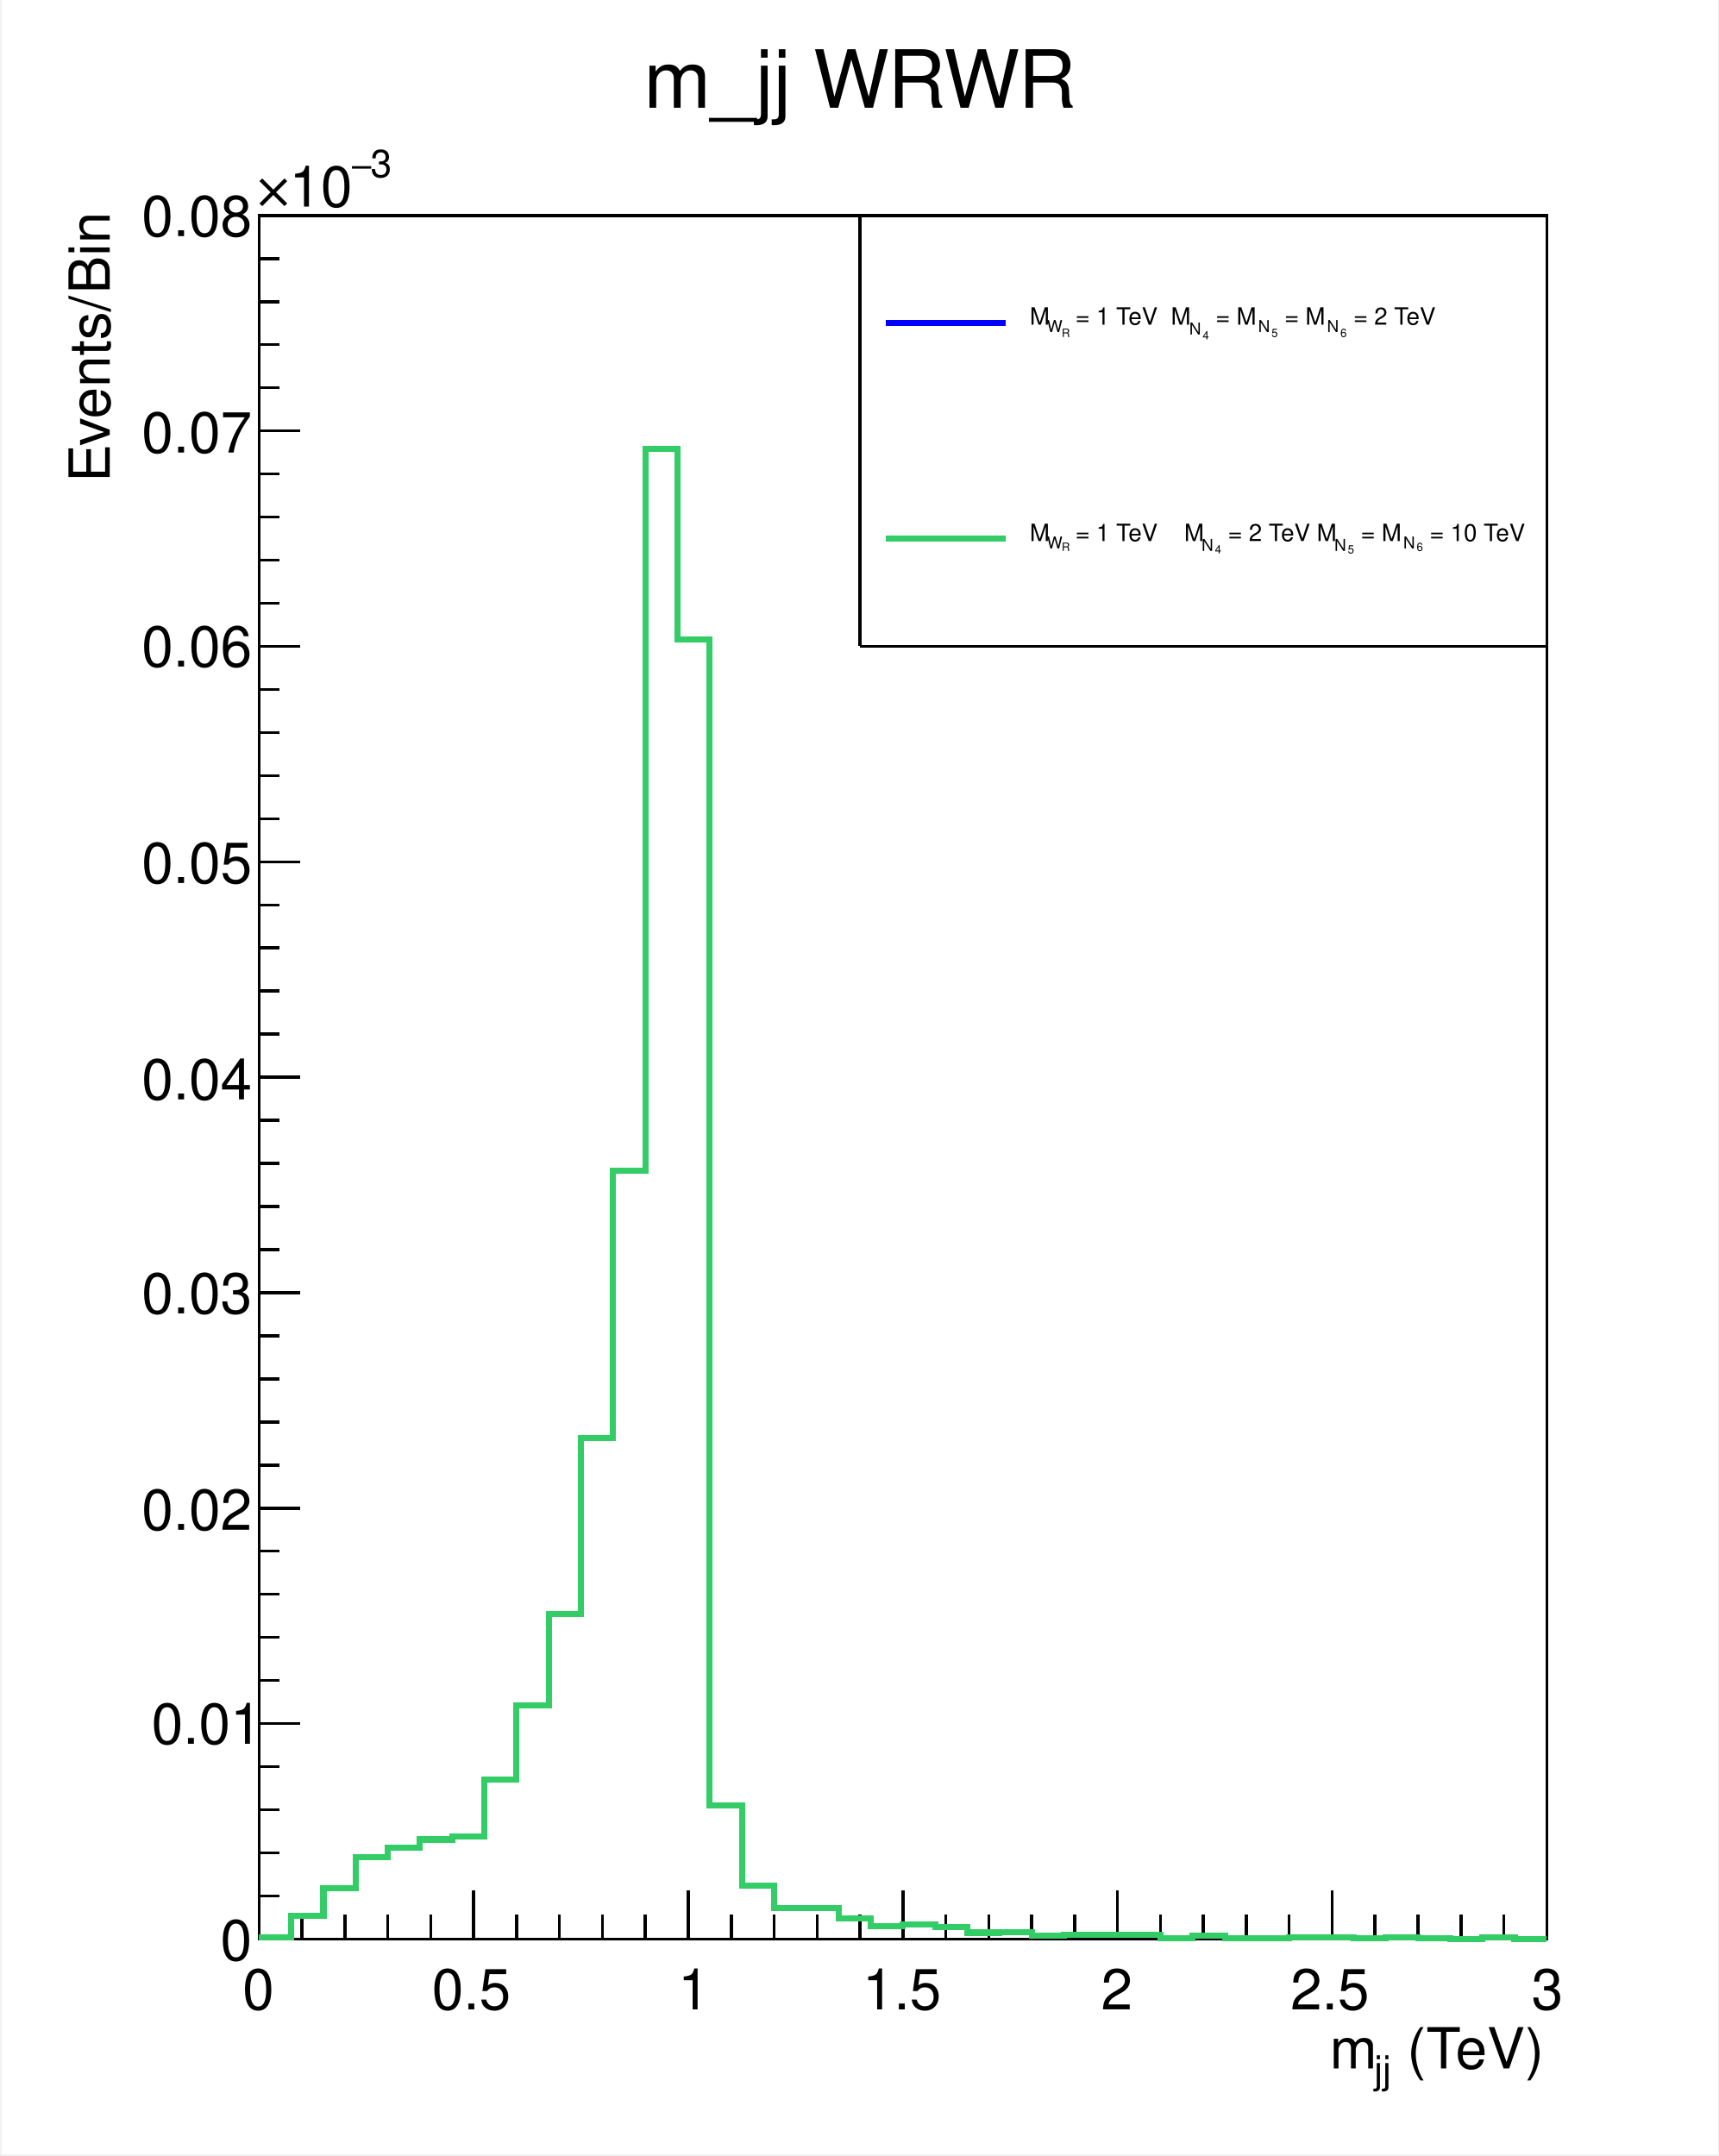
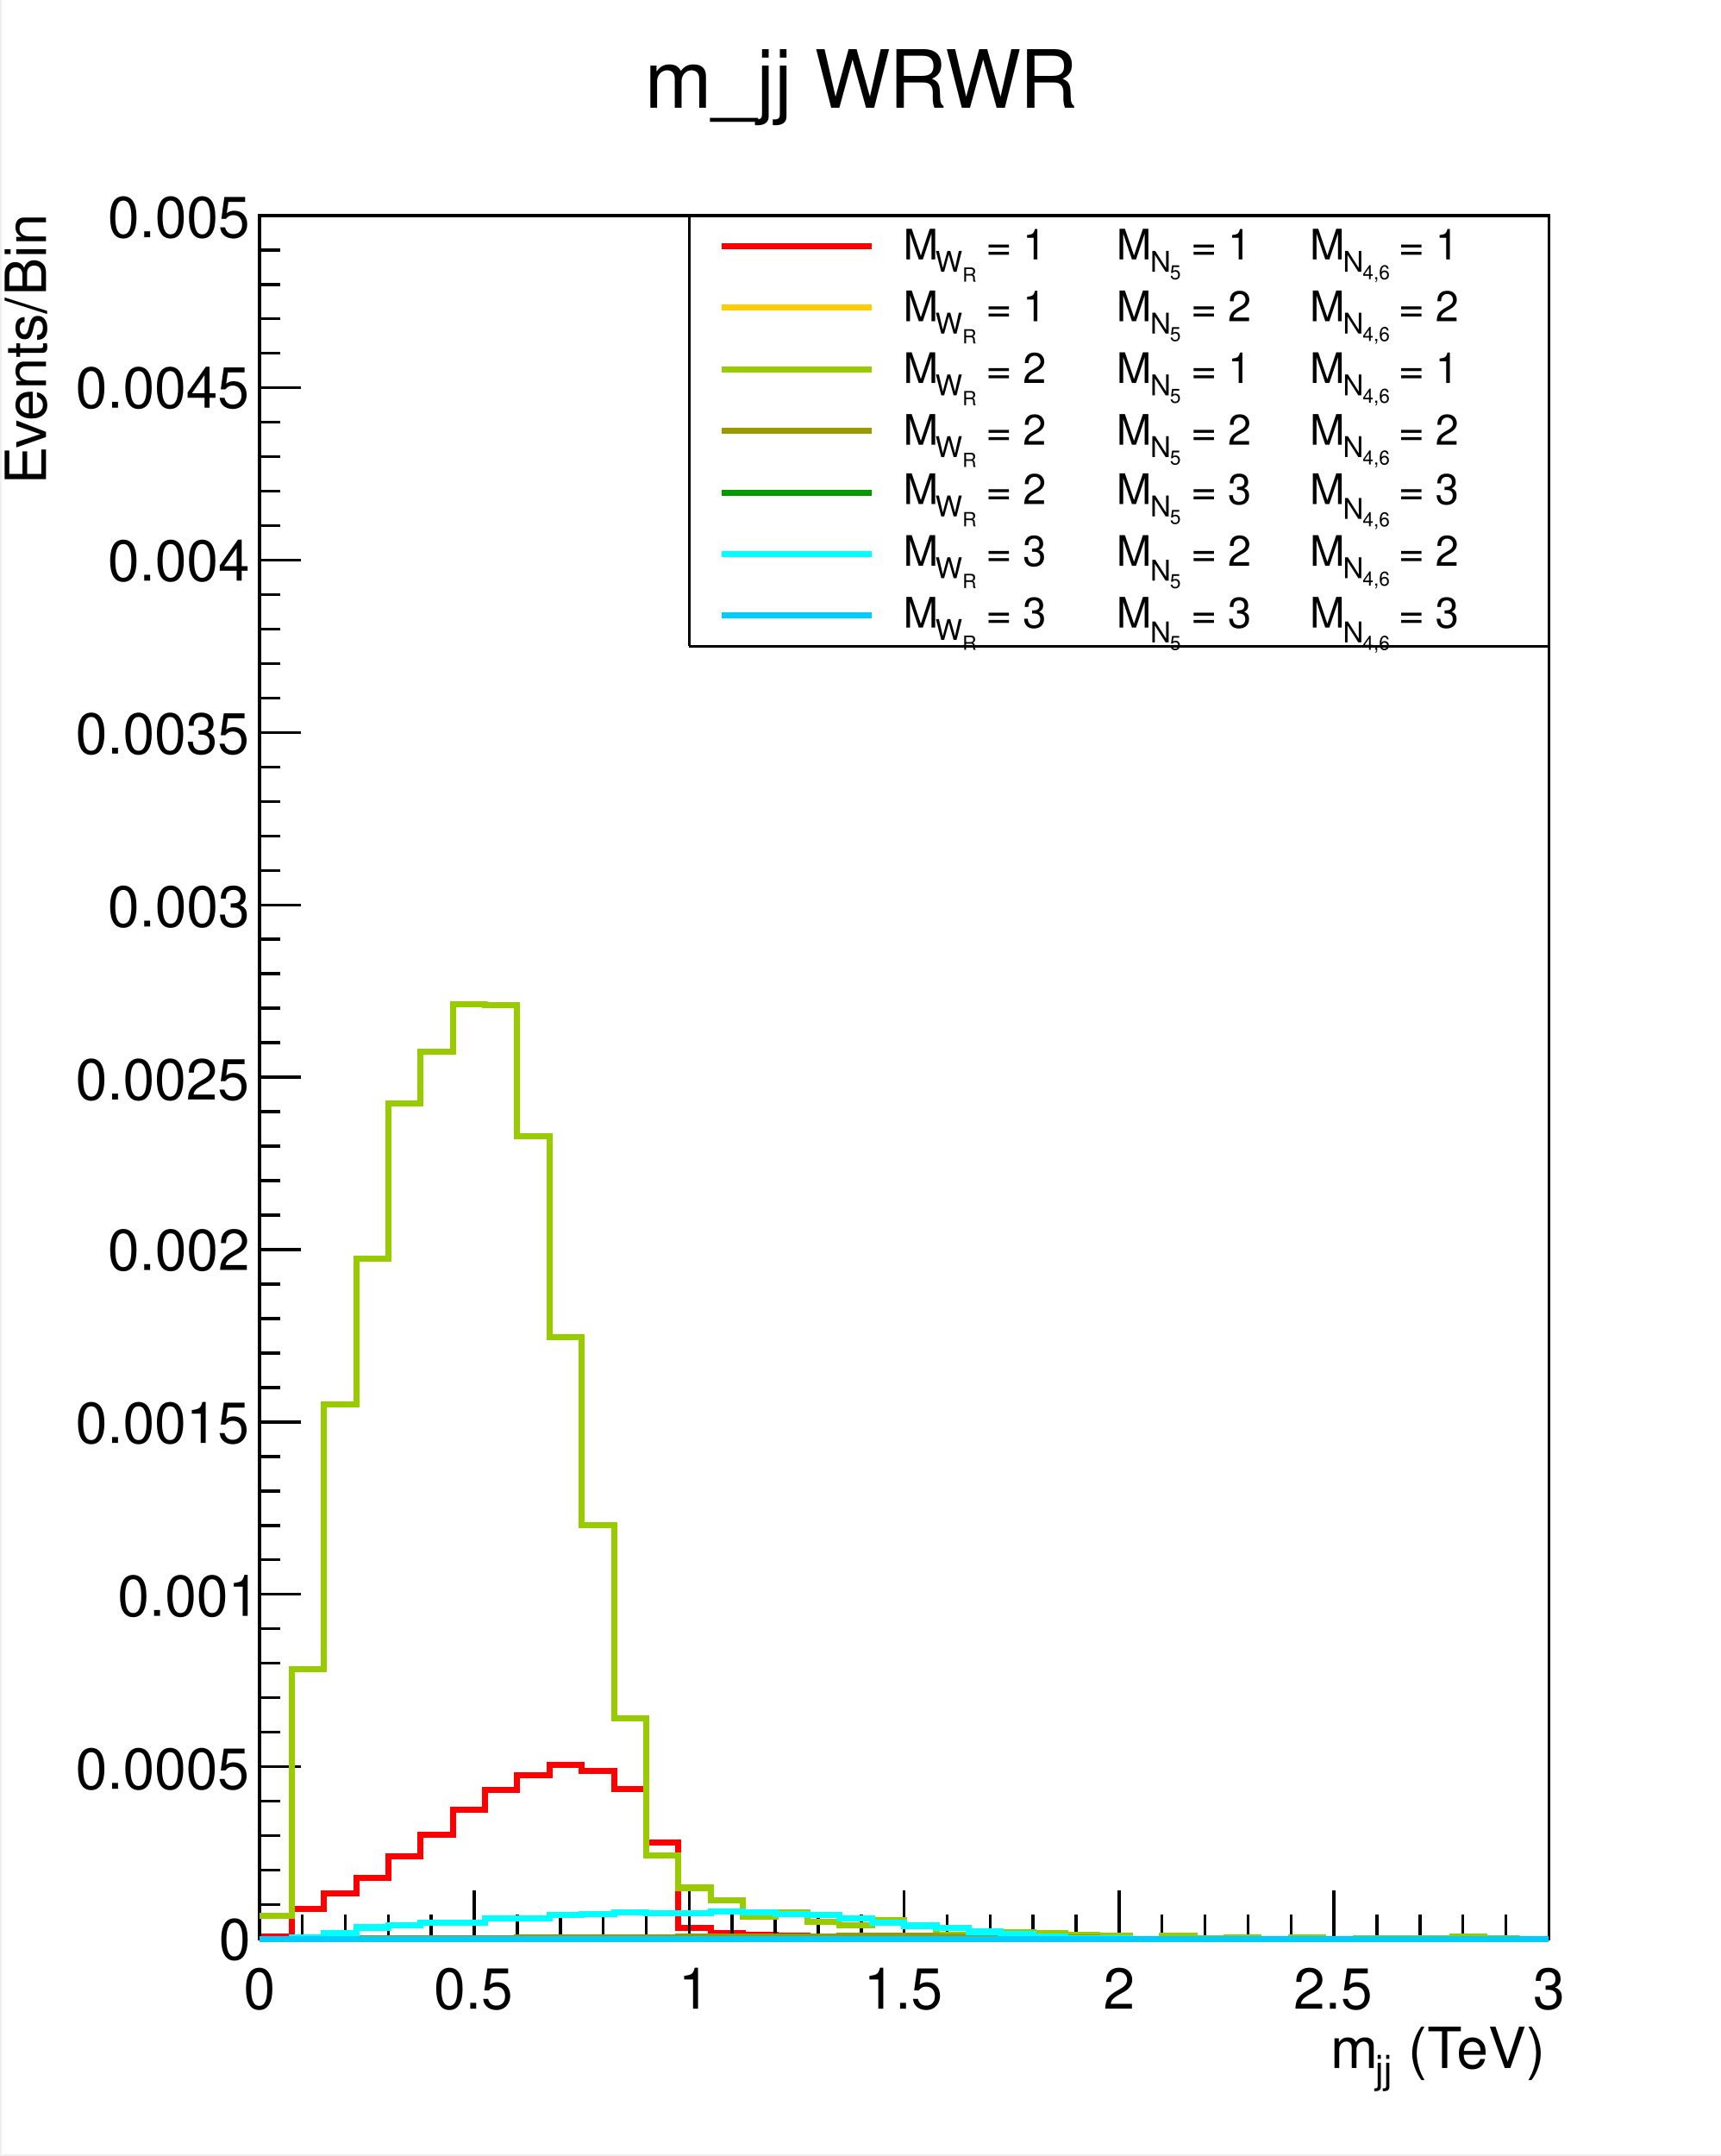
- <svg xmlns="http://www.w3.org/2000/svg" width="567.429" height="712.004" viewBox="0 0 567.429 712.004" shape-rendering="crispEdges">
+ <svg xmlns="http://www.w3.org/2000/svg" width="567.429" height="710.791" viewBox="0 0 567.429 710.791" shape-rendering="crispEdges">
  <defs>
</defs>
-   <rect x="0.5" y="0" width="566.929" height="711.504" fill="white" />
-   <rect x="85.539" y="71.15" width="425.197" height="569.203" fill="white" />
-   <rect x="85.539" y="71.15" width="425.197" height="569.203" fill="none" stroke="black" />
-   <rect x="85.539" y="71.15" width="425.197" height="569.203" fill="white" />
-   <rect x="85.539" y="71.15" width="425.197" height="569.203" fill="none" stroke="black" />
-   <path d="M85.539,639.78h 10.63v -7.058h 10.63v -9.227h 10.63v -10.262h 10.63v -3.001h 10.63v -2.748h 10.63v -0.944h 10.63v -18.84h 10.63v -24.595h 10.63v -30.132h 10.63v -58.147h 10.63v -88.172h 10.63v  -238.44h 10.63v 63.035h 10.63v 384.853h 10.63v 26.585h 10.63v 7.559h 10.63v -0.256h 10.63v 3.437h 10.63v 2.65h 10.63v -0.616h 10.63v 1.013h 10.63v 1.767h 10.63v -0.141h 10.63v 1.002h 10.63v -0.074h  10.63v -0.124h 10.63v 0.159h 10.63v 1.1h 10.63v -1.018h 10.63v 1.027h 10.63v -0.199h 10.63v -0.194h 10.63v 0.018h 10.63v 0.188h 10.63v -0.164h 10.63v 0.158h 10.63v 0.378h 10.63v -0.576h  10.63v 0.576h 10.63" fill="none" stroke="#0000ff" stroke-width="2" />
-   <path d="M85.539,640.354h 425.197" fill="none" stroke="black" />
-   <path d="M85.539,624.345v 16.009" fill="none" stroke="black" />
-   <path d="M99.713,632.349v 8.004" fill="none" stroke="black" />
-   <path d="M113.886,632.349v 8.004" fill="none" stroke="black" />
-   <path d="M128.059,632.349v 8.004" fill="none" stroke="black" />
-   <path d="M142.232,632.349v 8.004" fill="none" stroke="black" />
-   <path d="M156.406,624.345v 16.009" fill="none" stroke="black" />
-   <path d="M170.579,632.349v 8.004" fill="none" stroke="black" />
-   <path d="M184.752,632.349v 8.004" fill="none" stroke="black" />
-   <path d="M198.925,632.349v 8.004" fill="none" stroke="black" />
-   <path d="M213.098,632.349v 8.004" fill="none" stroke="black" />
-   <path d="M227.272,624.345v 16.009" fill="none" stroke="black" />
-   <path d="M241.445,632.349v 8.004" fill="none" stroke="black" />
-   <path d="M255.618,632.349v 8.004" fill="none" stroke="black" />
-   <path d="M269.791,632.349v 8.004" fill="none" stroke="black" />
-   <path d="M283.965,632.349v 8.004" fill="none" stroke="black" />
-   <path d="M298.138,624.345v 16.009" fill="none" stroke="black" />
-   <path d="M312.311,632.349v 8.004" fill="none" stroke="black" />
-   <path d="M326.484,632.349v 8.004" fill="none" stroke="black" />
-   <path d="M340.657,632.349v 8.004" fill="none" stroke="black" />
-   <path d="M354.831,632.349v 8.004" fill="none" stroke="black" />
-   <path d="M369.004,624.345v 16.009" fill="none" stroke="black" />
-   <path d="M383.177,632.349v 8.004" fill="none" stroke="black" />
-   <path d="M397.35,632.349v 8.004" fill="none" stroke="black" />
-   <path d="M411.524,632.349v 8.004" fill="none" stroke="black" />
-   <path d="M425.697,632.349v 8.004" fill="none" stroke="black" />
-   <path d="M439.87,624.345v 16.009" fill="none" stroke="black" />
-   <path d="M454.043,632.349v 8.004" fill="none" stroke="black" />
-   <path d="M468.217,632.349v 8.004" fill="none" stroke="black" />
-   <path d="M482.39,632.349v 8.004" fill="none" stroke="black" />
-   <path d="M496.563,632.349v 8.004" fill="none" stroke="black" />
-   <path d="M510.736,624.345v 16.009" fill="none" stroke="black" />
-   <text xml:space="preserve" x="80.097" y="663.583" fill="black" font-size="18.704" font-family="Helvetica">0</text>
-   <text xml:space="preserve" x="142.638" y="663.583" fill="black" font-size="18.704" font-family="Helvetica">0.5</text>
-   <text xml:space="preserve" x="223.86" y="663.583" fill="black" font-size="18.704" font-family="Helvetica">1</text>
-   <text xml:space="preserve" x="284.777" y="663.583" fill="black" font-size="18.704" font-family="Helvetica">1.5</text>
-   <text xml:space="preserve" x="363.562" y="663.583" fill="black" font-size="18.704" font-family="Helvetica">2</text>
-   <text xml:space="preserve" x="426.103" y="663.583" fill="black" font-size="18.704" font-family="Helvetica">2.5</text>
-   <text xml:space="preserve" x="505.7" y="663.583" fill="black" font-size="18.704" font-family="Helvetica">3</text>
-   <text xml:space="preserve" x="459.404" y="683.076" fill="black" font-size="18.704" font-family="Helvetica"> (TeV)</text>
-   <text xml:space="preserve" x="453.718" y="687.95" fill="black" font-size="12.636" font-family="Helvetica">jj</text>
-   <text xml:space="preserve" x="439.098" y="683.076" fill="black" font-size="18.704" font-family="Helvetica">m</text>
-   <path d="M85.539,640.354v -569.203" fill="none" stroke="black" />
-   <path d="M99.146,640.354h -13.606" fill="none" stroke="black" />
-   <path d="M92.343,626.124h -6.803" fill="none" stroke="black" />
-   <path d="M92.343,611.894h -6.803" fill="none" stroke="black" />
-   <path d="M92.343,597.664h -6.803" fill="none" stroke="black" />
-   <path d="M92.343,583.433h -6.803" fill="none" stroke="black" />
-   <path d="M99.146,569.203h -13.606" fill="none" stroke="black" />
-   <path d="M92.343,554.973h -6.803" fill="none" stroke="black" />
-   <path d="M92.343,540.743h -6.803" fill="none" stroke="black" />
-   <path d="M92.343,526.513h -6.803" fill="none" stroke="black" />
-   <path d="M92.343,512.283h -6.803" fill="none" stroke="black" />
-   <path d="M99.146,498.053h -13.606" fill="none" stroke="black" />
-   <path d="M92.343,483.823h -6.803" fill="none" stroke="black" />
-   <path d="M92.343,469.593h -6.803" fill="none" stroke="black" />
-   <path d="M92.343,455.363h -6.803" fill="none" stroke="black" />
-   <path d="M92.343,441.133h -6.803" fill="none" stroke="black" />
-   <path d="M99.146,426.902h -13.606" fill="none" stroke="black" />
-   <path d="M92.343,412.672h -6.803" fill="none" stroke="black" />
-   <path d="M92.343,398.442h -6.803" fill="none" stroke="black" />
-   <path d="M92.343,384.212h -6.803" fill="none" stroke="black" />
-   <path d="M92.343,369.982h -6.803" fill="none" stroke="black" />
-   <path d="M99.146,355.752h -13.606" fill="none" stroke="black" />
-   <path d="M92.343,341.522h -6.803" fill="none" stroke="black" />
-   <path d="M92.343,327.292h -6.803" fill="none" stroke="black" />
-   <path d="M92.343,313.062h -6.803" fill="none" stroke="black" />
-   <path d="M92.343,298.832h -6.803" fill="none" stroke="black" />
-   <path d="M99.146,284.602h -13.606" fill="none" stroke="black" />
-   <path d="M92.343,270.372h -6.803" fill="none" stroke="black" />
-   <path d="M92.343,256.142h -6.803" fill="none" stroke="black" />
-   <path d="M92.343,241.911h -6.803" fill="none" stroke="black" />
-   <path d="M92.343,227.681h -6.803" fill="none" stroke="black" />
-   <path d="M99.146,213.451h -13.606" fill="none" stroke="black" />
-   <path d="M92.343,199.221h -6.803" fill="none" stroke="black" />
-   <path d="M92.343,184.991h -6.803" fill="none" stroke="black" />
-   <path d="M92.343,170.761h -6.803" fill="none" stroke="black" />
-   <path d="M92.343,156.531h -6.803" fill="none" stroke="black" />
-   <path d="M99.146,142.301h -13.606" fill="none" stroke="black" />
-   <path d="M92.343,128.071h -6.803" fill="none" stroke="black" />
-   <path d="M92.343,113.841h -6.803" fill="none" stroke="black" />
-   <path d="M92.343,99.611h -6.803" fill="none" stroke="black" />
-   <path d="M92.343,85.38h -6.803" fill="none" stroke="black" />
-   <path d="M99.146,71.15h -13.606" fill="none" stroke="black" />
-   <path d="M99.146,71.15h -13.606" fill="none" stroke="black" />
-   <text xml:space="preserve" x="72.787" y="647.339" fill="black" font-size="18.704" font-family="Helvetica">0</text>
-   <text xml:space="preserve" x="50.045" y="575.864" fill="black" font-size="18.704" font-family="Helvetica">0.01</text>
-   <text xml:space="preserve" x="46.797" y="505.2" fill="black" font-size="18.704" font-family="Helvetica">0.02</text>
-   <text xml:space="preserve" x="46.797" y="433.725" fill="black" font-size="18.704" font-family="Helvetica">0.03</text>
-   <text xml:space="preserve" x="46.797" y="363.062" fill="black" font-size="18.704" font-family="Helvetica">0.04</text>
-   <text xml:space="preserve" x="46.797" y="291.587" fill="black" font-size="18.704" font-family="Helvetica">0.05</text>
-   <text xml:space="preserve" x="46.797" y="220.111" fill="black" font-size="18.704" font-family="Helvetica">0.06</text>
-   <text xml:space="preserve" x="46.797" y="149.448" fill="black" font-size="18.704" font-family="Helvetica">0.07</text>
-   <text xml:space="preserve" x="46.797" y="77.973" fill="black" font-size="18.704" font-family="Helvetica">0.08</text>
-   <text xml:space="preserve" x="122.333" y="58.48" fill="black" font-size="12.636" font-family="Helvetica">3</text>
-   <text xml:space="preserve" x="115.835" y="58.48" fill="black" font-size="12.636" font-family="Times">−</text>
-   <text xml:space="preserve" x="95.53" y="68.226" fill="black" font-size="18.704" font-family="Helvetica">10</text>
-   <text xml:space="preserve" x="84.971" y="68.226" fill="black" font-size="18.704" font-family="Times">×</text>
-   <g transform="rotate(-90,36.2377,159.195)">
-     <text xml:space="preserve" x="36.238" y="159.195" fill="black" font-size="18.704" font-family="Helvetica">Events/Bin</text>
+   <rect x="0.5" y="0" width="566.929" height="710.291" fill="white" />
+   <rect x="85.539" y="71.029" width="425.197" height="568.232" fill="white" />
+   <rect x="85.539" y="71.029" width="425.197" height="568.232" fill="none" stroke="black" />
+   <rect x="85.539" y="71.029" width="425.197" height="568.232" fill="white" />
+   <rect x="85.539" y="71.029" width="425.197" height="568.232" fill="none" stroke="black" />
+   <path d="M85.539,638.449h 10.63v -9.172h 10.63v -5.159h 10.63v -5.064h 10.63v -7.166h 10.63v -7.118h 10.63v -8.265h 10.63v -6.449h 10.63v -4.682h 10.63v -3.631h 10.63v 2.15h 10.63v 5.924h 10.63v 17.532h  10.63v 28.281h 10.63v 1.72h 10.63v 0.478h 10.63v 0.239h 10.63v 0.478h 10.63v 0.048h 10.63v 0.287h 21.26v -0.048h 10.63v 0.239h 21.26v 0.048h 10.63v 0.096h 10.63v -0.096h 10.63v  0.096h 21.26v -0.048h 10.63v 0.048h 10.63v 0.048h 10.63v -0.048h 10.63v 0.048h 21.26v -0.048h 10.63v 0.048h 42.52" fill="none" stroke="#ff0000" stroke-width="2" />
+   <path d="M85.539,639.261h 425.197" fill="none" stroke="black" />
+   <path d="M85.539,623.28v 15.982" fill="none" stroke="black" />
+   <path d="M99.713,631.271v 7.991" fill="none" stroke="black" />
+   <path d="M113.886,631.271v 7.991" fill="none" stroke="black" />
+   <path d="M128.059,631.271v 7.991" fill="none" stroke="black" />
+   <path d="M142.232,631.271v 7.991" fill="none" stroke="black" />
+   <path d="M156.406,623.28v 15.982" fill="none" stroke="black" />
+   <path d="M170.579,631.271v 7.991" fill="none" stroke="black" />
+   <path d="M184.752,631.271v 7.991" fill="none" stroke="black" />
+   <path d="M198.925,631.271v 7.991" fill="none" stroke="black" />
+   <path d="M213.098,631.271v 7.991" fill="none" stroke="black" />
+   <path d="M227.272,623.28v 15.982" fill="none" stroke="black" />
+   <path d="M241.445,631.271v 7.991" fill="none" stroke="black" />
+   <path d="M255.618,631.271v 7.991" fill="none" stroke="black" />
+   <path d="M269.791,631.271v 7.991" fill="none" stroke="black" />
+   <path d="M283.965,631.271v 7.991" fill="none" stroke="black" />
+   <path d="M298.138,623.28v 15.982" fill="none" stroke="black" />
+   <path d="M312.311,631.271v 7.991" fill="none" stroke="black" />
+   <path d="M326.484,631.271v 7.991" fill="none" stroke="black" />
+   <path d="M340.657,631.271v 7.991" fill="none" stroke="black" />
+   <path d="M354.831,631.271v 7.991" fill="none" stroke="black" />
+   <path d="M369.004,623.28v 15.982" fill="none" stroke="black" />
+   <path d="M383.177,631.271v 7.991" fill="none" stroke="black" />
+   <path d="M397.35,631.271v 7.991" fill="none" stroke="black" />
+   <path d="M411.524,631.271v 7.991" fill="none" stroke="black" />
+   <path d="M425.697,631.271v 7.991" fill="none" stroke="black" />
+   <path d="M439.87,623.28v 15.982" fill="none" stroke="black" />
+   <path d="M454.043,631.271v 7.991" fill="none" stroke="black" />
+   <path d="M468.217,631.271v 7.991" fill="none" stroke="black" />
+   <path d="M482.39,631.271v 7.991" fill="none" stroke="black" />
+   <path d="M496.563,631.271v 7.991" fill="none" stroke="black" />
+   <path d="M510.736,623.28v 15.982" fill="none" stroke="black" />
+   <text xml:space="preserve" x="80.326" y="662.232" fill="black" font-size="18.704" font-family="Helvetica">0</text>
+   <text xml:space="preserve" x="143.047" y="662.232" fill="black" font-size="18.704" font-family="Helvetica">0.5</text>
+   <text xml:space="preserve" x="223.688" y="662.232" fill="black" font-size="18.704" font-family="Helvetica">1</text>
+   <text xml:space="preserve" x="284.779" y="662.232" fill="black" font-size="18.704" font-family="Helvetica">1.5</text>
+   <text xml:space="preserve" x="363.791" y="662.232" fill="black" font-size="18.704" font-family="Helvetica">2</text>
+   <text xml:space="preserve" x="426.511" y="662.232" fill="black" font-size="18.704" font-family="Helvetica">2.5</text>
+   <text xml:space="preserve" x="505.523" y="662.232" fill="black" font-size="18.704" font-family="Helvetica">3</text>
+   <text xml:space="preserve" x="459.094" y="681.781" fill="black" font-size="18.704" font-family="Helvetica"> (TeV)</text>
+   <text xml:space="preserve" x="453.392" y="686.668" fill="black" font-size="12.636" font-family="Helvetica">jj</text>
+   <text xml:space="preserve" x="438.73" y="681.781" fill="black" font-size="18.704" font-family="Helvetica">m</text>
+   <path d="M85.539,639.261v -568.232" fill="none" stroke="black" />
+   <path d="M99.146,639.261h -13.606" fill="none" stroke="black" />
+   <path d="M92.343,627.897h -6.803" fill="none" stroke="black" />
+   <path d="M92.343,616.532h -6.803" fill="none" stroke="black" />
+   <path d="M92.343,605.167h -6.803" fill="none" stroke="black" />
+   <path d="M92.343,593.803h -6.803" fill="none" stroke="black" />
+   <path d="M99.146,582.438h -13.606" fill="none" stroke="black" />
+   <path d="M92.343,571.074h -6.803" fill="none" stroke="black" />
+   <path d="M92.343,559.709h -6.803" fill="none" stroke="black" />
+   <path d="M92.343,548.344h -6.803" fill="none" stroke="black" />
+   <path d="M92.343,536.98h -6.803" fill="none" stroke="black" />
+   <path d="M99.146,525.615h -13.606" fill="none" stroke="black" />
+   <path d="M92.343,514.25h -6.803" fill="none" stroke="black" />
+   <path d="M92.343,502.886h -6.803" fill="none" stroke="black" />
+   <path d="M92.343,491.521h -6.803" fill="none" stroke="black" />
+   <path d="M92.343,480.156h -6.803" fill="none" stroke="black" />
+   <path d="M99.146,468.792h -13.606" fill="none" stroke="black" />
+   <path d="M92.343,457.427h -6.803" fill="none" stroke="black" />
+   <path d="M92.343,446.062h -6.803" fill="none" stroke="black" />
+   <path d="M92.343,434.698h -6.803" fill="none" stroke="black" />
+   <path d="M92.343,423.333h -6.803" fill="none" stroke="black" />
+   <path d="M99.146,411.968h -13.606" fill="none" stroke="black" />
+   <path d="M92.343,400.604h -6.803" fill="none" stroke="black" />
+   <path d="M92.343,389.239h -6.803" fill="none" stroke="black" />
+   <path d="M92.343,377.875h -6.803" fill="none" stroke="black" />
+   <path d="M92.343,366.51h -6.803" fill="none" stroke="black" />
+   <path d="M99.146,355.145h -13.606" fill="none" stroke="black" />
+   <path d="M92.343,343.781h -6.803" fill="none" stroke="black" />
+   <path d="M92.343,332.416h -6.803" fill="none" stroke="black" />
+   <path d="M92.343,321.051h -6.803" fill="none" stroke="black" />
+   <path d="M92.343,309.687h -6.803" fill="none" stroke="black" />
+   <path d="M99.146,298.322h -13.606" fill="none" stroke="black" />
+   <path d="M92.343,286.957h -6.803" fill="none" stroke="black" />
+   <path d="M92.343,275.593h -6.803" fill="none" stroke="black" />
+   <path d="M92.343,264.228h -6.803" fill="none" stroke="black" />
+   <path d="M92.343,252.863h -6.803" fill="none" stroke="black" />
+   <path d="M99.146,241.499h -13.606" fill="none" stroke="black" />
+   <path d="M92.343,230.134h -6.803" fill="none" stroke="black" />
+   <path d="M92.343,218.769h -6.803" fill="none" stroke="black" />
+   <path d="M92.343,207.405h -6.803" fill="none" stroke="black" />
+   <path d="M92.343,196.04h -6.803" fill="none" stroke="black" />
+   <path d="M99.146,184.676h -13.606" fill="none" stroke="black" />
+   <path d="M92.343,173.311h -6.803" fill="none" stroke="black" />
+   <path d="M92.343,161.946h -6.803" fill="none" stroke="black" />
+   <path d="M92.343,150.582h -6.803" fill="none" stroke="black" />
+   <path d="M92.343,139.217h -6.803" fill="none" stroke="black" />
+   <path d="M99.146,127.852h -13.606" fill="none" stroke="black" />
+   <path d="M92.343,116.488h -6.803" fill="none" stroke="black" />
+   <path d="M92.343,105.123h -6.803" fill="none" stroke="black" />
+   <path d="M92.343,93.758h -6.803" fill="none" stroke="black" />
+   <path d="M92.343,82.394h -6.803" fill="none" stroke="black" />
+   <path d="M99.146,71.029h -13.606" fill="none" stroke="black" />
+   <path d="M99.146,71.029h -13.606" fill="none" stroke="black" />
+   <text xml:space="preserve" x="72.181" y="645.941" fill="black" font-size="18.704" font-family="Helvetica">0</text>
+   <text xml:space="preserve" x="24.937" y="589.737" fill="black" font-size="18.704" font-family="Helvetica">0.0005</text>
+   <text xml:space="preserve" x="38.784" y="532.718" fill="black" font-size="18.704" font-family="Helvetica">0.001</text>
+   <text xml:space="preserve" x="24.937" y="475.699" fill="black" font-size="18.704" font-family="Helvetica">0.0015</text>
+   <text xml:space="preserve" x="35.526" y="418.68" fill="black" font-size="18.704" font-family="Helvetica">0.002</text>
+   <text xml:space="preserve" x="24.937" y="362.476" fill="black" font-size="18.704" font-family="Helvetica">0.0025</text>
+   <text xml:space="preserve" x="35.526" y="305.457" fill="black" font-size="18.704" font-family="Helvetica">0.003</text>
+   <text xml:space="preserve" x="24.937" y="248.439" fill="black" font-size="18.704" font-family="Helvetica">0.0035</text>
+   <text xml:space="preserve" x="35.526" y="191.42" fill="black" font-size="18.704" font-family="Helvetica">0.004</text>
+   <text xml:space="preserve" x="24.937" y="134.401" fill="black" font-size="18.704" font-family="Helvetica">0.0045</text>
+   <text xml:space="preserve" x="35.526" y="78.197" fill="black" font-size="18.704" font-family="Helvetica">0.005</text>
+   <g transform="rotate(-90,15.162,159.652)">
+     <text xml:space="preserve" x="15.162" y="159.652" fill="black" font-size="18.704" font-family="Helvetica">Events/Bin</text>
  </g>
-   <text xml:space="preserve" x="283.965" y="35.575" text-anchor="middle" fill="black" font-size="26.506" font-family="Helvetica">m_jj WRWR</text>
-   <path d="M85.539,639.78h 10.63v -7.058h 10.63v -9.227h 10.63v -10.262h 10.63v -3.001h 10.63v -2.748h 10.63v -0.944h 10.63v -18.84h 10.63v -24.595h 10.63v -30.132h 10.63v -58.147h 10.63v -88.172h 10.63v  -238.44h 10.63v 63.035h 10.63v 384.853h 10.63v 26.585h 10.63v 7.559h 10.63v -0.256h 10.63v 3.437h 10.63v 2.65h 10.63v -0.616h 10.63v 1.013h 10.63v 1.767h 10.63v -0.141h 10.63v 1.002h 10.63v -0.074h  10.63v -0.124h 10.63v 0.159h 10.63v 1.1h 10.63v -1.018h 10.63v 1.027h 10.63v -0.199h 10.63v -0.194h 10.63v 0.018h 10.63v 0.188h 10.63v -0.164h 10.63v 0.158h 10.63v 0.378h 10.63v -0.576h  10.63v 0.576h 10.63" fill="none" stroke="#33cc66" stroke-width="2" />
-   <rect x="283.965" y="71.15" width="226.772" height="142.301" fill="white" />
-   <path d="M283.965,213.451h 226.772" fill="none" stroke="black" />
-   <path d="M510.736,213.451v -142.301" fill="none" stroke="black" />
-   <path d="M510.736,71.15h -226.772" fill="none" stroke="black" />
-   <path d="M283.965,71.15v 142.301" fill="none" stroke="black" />
-   <text xml:space="preserve" x="444.784" y="107.213" fill="black" font-size="7.871" font-family="Helvetica"> = 2 TeV</text>
-   <text xml:space="preserve" x="441.535" y="111.274" fill="black" font-size="3.776" font-family="Helvetica"> 6</text>
-   <text xml:space="preserve" x="436.662" y="109.65" fill="black" font-size="5.414" font-family="Helvetica"> N</text>
-   <text xml:space="preserve" x="422.042" y="107.213" fill="black" font-size="7.871" font-family="Helvetica"> = M</text>
-   <text xml:space="preserve" x="418.793" y="111.274" fill="black" font-size="3.776" font-family="Helvetica"> 5</text>
-   <text xml:space="preserve" x="413.92" y="109.65" fill="black" font-size="5.414" font-family="Helvetica"> N</text>
-   <text xml:space="preserve" x="399.3" y="107.213" fill="black" font-size="7.871" font-family="Helvetica"> = M</text>
-   <text xml:space="preserve" x="396.051" y="112.086" fill="black" font-size="3.776" font-family="Helvetica"> 4</text>
-   <text xml:space="preserve" x="391.178" y="110.462" fill="black" font-size="5.414" font-family="Helvetica"> N</text>
-   <text xml:space="preserve" x="353.003" y="107.213" fill="black" font-size="7.871" font-family="Helvetica"> = 1 TeV  M</text>
-   <text xml:space="preserve" x="350.567" y="111.274" fill="black" font-size="3.776" font-family="Helvetica">R</text>
-   <text xml:space="preserve" x="345.693" y="109.65" fill="black" font-size="5.414" font-family="Helvetica">W</text>
-   <text xml:space="preserve" x="340.008" y="107.213" fill="black" font-size="7.871" font-family="Helvetica">M</text>
-   <path d="M292.469,106.726h 39.685" fill="none" stroke="#0000ff" stroke-width="2" />
-   <text xml:space="preserve" x="469.963" y="178.688" fill="black" font-size="7.871" font-family="Helvetica"> = 10 TeV</text>
-   <text xml:space="preserve" x="466.714" y="181.937" fill="black" font-size="3.776" font-family="Helvetica"> 6</text>
-   <text xml:space="preserve" x="461.841" y="181.125" fill="black" font-size="5.414" font-family="Helvetica"> N</text>
-   <text xml:space="preserve" x="447.221" y="178.688" fill="black" font-size="7.871" font-family="Helvetica"> = M</text>
-   <text xml:space="preserve" x="443.972" y="182.749" fill="black" font-size="3.776" font-family="Helvetica"> 5</text>
-   <text xml:space="preserve" x="439.098" y="181.937" fill="black" font-size="5.414" font-family="Helvetica"> N</text>
-   <text xml:space="preserve" x="403.361" y="178.688" fill="black" font-size="7.871" font-family="Helvetica"> = 2 TeV M</text>
-   <text xml:space="preserve" x="400.112" y="182.749" fill="black" font-size="3.776" font-family="Helvetica"> 4</text>
-   <text xml:space="preserve" x="395.239" y="181.937" fill="black" font-size="5.414" font-family="Helvetica"> N</text>
-   <text xml:space="preserve" x="353.003" y="178.688" fill="black" font-size="7.871" font-family="Helvetica"> = 1 TeV    M</text>
-   <text xml:space="preserve" x="350.567" y="181.937" fill="black" font-size="3.776" font-family="Helvetica">R</text>
-   <text xml:space="preserve" x="345.693" y="181.125" fill="black" font-size="5.414" font-family="Helvetica">W</text>
-   <text xml:space="preserve" x="340.008" y="178.688" fill="black" font-size="7.871" font-family="Helvetica">M</text>
-   <path d="M292.469,177.876h 39.685" fill="none" stroke="#33cc66" stroke-width="2" />
+   <text xml:space="preserve" x="283.965" y="35.514" text-anchor="middle" fill="black" font-size="26.506" font-family="Helvetica">m_jj WRWR</text>
+   <path d="M85.539,639.261h 85.039v -0.089h 10.63v -0.04h 10.63v -0.057h 10.63v -0.102h 10.63v -0.306h 10.63v 0.109h 10.63v 0.484h 276.378" fill="none" stroke="#ffcc00" stroke-width="2" />
+   <path d="M85.539,631.696h 10.63v -81.45h 10.63v -87.249h 10.63v -48.164h 10.63v -50.938h 10.63v -17.147h 10.63v -15.634h 10.63v 0.252h 10.63v 43.12h 10.63v 66.32h 10.63v 62.033h 10.63v 63.546h 10.63v 45.39h  10.63v 10.591h 10.63v 4.035h 10.63v 5.548h 10.63v -1.513h 10.63v 3.278h 10.63v 1.009h 10.63v -1.765h 10.63v 2.017h 10.63v 3.026h 10.63v -0.252h 10.63v -0.756h 10.63v 0.252h 10.63v 0.504h 10.63v  0.504h 10.63v 1.009h 10.63v -1.009h 10.63v 0.756h 10.63v -0.252h 10.63v 0.504h 10.63v -0.504h 10.63v 0.504h 10.63v -0.252h 31.89v -0.504h 10.63v 0.504h 10.63v 0.252h 10.63" fill="none" stroke="#99cc00" stroke-width="2" />
+   <path d="M85.539,639.261h 21.26v -0.136h 10.63v -0.049h 10.63v -0.003h 10.63v -0.103h 10.63v 0.002h 10.63v -0.066h 10.63v -0.048h 10.63v -0.034h 10.63v -0.025h 10.63v -0.168h 10.63v  -0.023h 10.63v -0.029h 10.63v -0.046h 10.63v -0.082h 10.63v -0.051h 10.63v -0.068h 10.63v -0.077h 10.63v 0.014h 10.63v 0.025h 10.63v 0.039h 10.63v 0.063h 10.63v 0.037h 10.63v  0.1h 10.63v 0.287h 10.63v 0.355h 10.63v 0.088h 138.189" fill="none" stroke="#999900" stroke-width="2" />
+   <path d="M85.539,639.261h 425.197" fill="none" stroke="#009900" stroke-width="2" />
+   <path d="M85.539,639.261h 10.63v -0.627h 10.63v -1.392h 10.63v -1.796h 10.63v -0.794h 10.63v -0.654h 10.63v 0.014h 10.63v -1.462h 10.63v -0.181h 10.63v -0.919h 10.63v -0.515h 10.63v -0.334h 10.63v  0.167h 10.63v -0.097h 10.63v -0.459h 10.63v 0.153h 10.63v 0.585h 10.63v 0.404h 10.63v 1.142h 10.63v 1.337h 10.63v 1.044h 10.63v 0.835h 10.63v 1.156h 10.63v 0.821h 10.63v 0.682h 10.63v  0.654h 10.63v 0.111h 10.63v 0.056h 10.63v -0.014h 10.63v 0.084h 31.89v -0.07h 10.63v 0.07h 74.409" fill="none" stroke="#00ffff" stroke-width="2" />
+   <path d="M85.539,639.261h 425.197" fill="none" stroke="#00ccff" stroke-width="2" />
+   <rect x="227.272" y="71.029" width="283.465" height="142.058" fill="white" />
+   <path d="M227.272,213.087h 283.465" fill="none" stroke="black" />
+   <path d="M510.736,213.087v -142.058" fill="none" stroke="black" />
+   <path d="M510.736,71.029h -283.465" fill="none" stroke="black" />
+   <path d="M227.272,71.029v 142.058" fill="none" stroke="black" />
+   <text xml:space="preserve" x="457.464" y="85.528" fill="black" font-size="13.874" font-family="Helvetica"> = 1</text>
+   <text xml:space="preserve" x="449.319" y="92.044" fill="black" font-size="6.444" font-family="Helvetica">4,6</text>
+   <text xml:space="preserve" x="442.802" y="89.601" fill="black" font-size="9.416" font-family="Helvetica">N</text>
+   <text xml:space="preserve" x="389.042" y="85.528" fill="black" font-size="13.874" font-family="Helvetica"> = 1     M</text>
+   <text xml:space="preserve" x="385.784" y="92.044" fill="black" font-size="6.444" font-family="Helvetica">5</text>
+   <text xml:space="preserve" x="379.267" y="89.601" fill="black" font-size="9.416" font-family="Helvetica">N</text>
+   <text xml:space="preserve" x="321.434" y="85.528" fill="black" font-size="13.874" font-family="Helvetica"> = 1      M</text>
+   <text xml:space="preserve" x="317.361" y="92.859" fill="black" font-size="6.444" font-family="Helvetica">R</text>
+   <text xml:space="preserve" x="308.401" y="89.601" fill="black" font-size="9.416" font-family="Helvetica">W</text>
+   <text xml:space="preserve" x="297.812" y="85.528" fill="black" font-size="13.874" font-family="Helvetica">M</text>
+   <path d="M237.902,81.176h 49.606" fill="none" stroke="#ff0000" stroke-width="2" />
+   <text xml:space="preserve" x="457.464" y="105.892" fill="black" font-size="13.874" font-family="Helvetica"> = 2</text>
+   <text xml:space="preserve" x="449.319" y="112.408" fill="black" font-size="6.444" font-family="Helvetica">4,6</text>
+   <text xml:space="preserve" x="442.802" y="109.965" fill="black" font-size="9.416" font-family="Helvetica">N</text>
+   <text xml:space="preserve" x="389.042" y="105.892" fill="black" font-size="13.874" font-family="Helvetica"> = 2     M</text>
+   <text xml:space="preserve" x="385.784" y="112.408" fill="black" font-size="6.444" font-family="Helvetica">5</text>
+   <text xml:space="preserve" x="379.267" y="109.965" fill="black" font-size="9.416" font-family="Helvetica">N</text>
+   <text xml:space="preserve" x="321.434" y="105.892" fill="black" font-size="13.874" font-family="Helvetica"> = 1      M</text>
+   <text xml:space="preserve" x="317.361" y="113.223" fill="black" font-size="6.444" font-family="Helvetica">R</text>
+   <text xml:space="preserve" x="308.401" y="109.965" fill="black" font-size="9.416" font-family="Helvetica">W</text>
+   <text xml:space="preserve" x="297.812" y="105.892" fill="black" font-size="13.874" font-family="Helvetica">M</text>
+   <path d="M237.902,101.47h 49.606" fill="none" stroke="#ffcc00" stroke-width="2" />
+   <text xml:space="preserve" x="457.464" y="126.256" fill="black" font-size="13.874" font-family="Helvetica"> = 1</text>
+   <text xml:space="preserve" x="449.319" y="132.772" fill="black" font-size="6.444" font-family="Helvetica">4,6</text>
+   <text xml:space="preserve" x="442.802" y="130.329" fill="black" font-size="9.416" font-family="Helvetica">N</text>
+   <text xml:space="preserve" x="389.042" y="126.256" fill="black" font-size="13.874" font-family="Helvetica"> = 1     M</text>
+   <text xml:space="preserve" x="385.784" y="132.772" fill="black" font-size="6.444" font-family="Helvetica">5</text>
+   <text xml:space="preserve" x="379.267" y="130.329" fill="black" font-size="9.416" font-family="Helvetica">N</text>
+   <text xml:space="preserve" x="321.434" y="126.256" fill="black" font-size="13.874" font-family="Helvetica"> = 2      M</text>
+   <text xml:space="preserve" x="317.361" y="133.587" fill="black" font-size="6.444" font-family="Helvetica">R</text>
+   <text xml:space="preserve" x="308.401" y="130.329" fill="black" font-size="9.416" font-family="Helvetica">W</text>
+   <text xml:space="preserve" x="297.812" y="126.256" fill="black" font-size="13.874" font-family="Helvetica">M</text>
+   <path d="M237.902,121.764h 49.606" fill="none" stroke="#99cc00" stroke-width="2" />
+   <text xml:space="preserve" x="457.464" y="146.62" fill="black" font-size="13.874" font-family="Helvetica"> = 2</text>
+   <text xml:space="preserve" x="449.319" y="153.136" fill="black" font-size="6.444" font-family="Helvetica">4,6</text>
+   <text xml:space="preserve" x="442.802" y="150.692" fill="black" font-size="9.416" font-family="Helvetica">N</text>
+   <text xml:space="preserve" x="389.042" y="146.62" fill="black" font-size="13.874" font-family="Helvetica"> = 2     M</text>
+   <text xml:space="preserve" x="385.784" y="153.136" fill="black" font-size="6.444" font-family="Helvetica">5</text>
+   <text xml:space="preserve" x="379.267" y="150.692" fill="black" font-size="9.416" font-family="Helvetica">N</text>
+   <text xml:space="preserve" x="321.434" y="146.62" fill="black" font-size="13.874" font-family="Helvetica"> = 2      M</text>
+   <text xml:space="preserve" x="317.361" y="153.951" fill="black" font-size="6.444" font-family="Helvetica">R</text>
+   <text xml:space="preserve" x="308.401" y="150.692" fill="black" font-size="9.416" font-family="Helvetica">W</text>
+   <text xml:space="preserve" x="297.812" y="146.62" fill="black" font-size="13.874" font-family="Helvetica">M</text>
+   <path d="M237.902,142.058h 49.606" fill="none" stroke="#999900" stroke-width="2" />
+   <text xml:space="preserve" x="457.464" y="166.169" fill="black" font-size="13.874" font-family="Helvetica"> = 3</text>
+   <text xml:space="preserve" x="449.319" y="173.5" fill="black" font-size="6.444" font-family="Helvetica">4,6</text>
+   <text xml:space="preserve" x="442.802" y="171.056" fill="black" font-size="9.416" font-family="Helvetica">N</text>
+   <text xml:space="preserve" x="389.042" y="166.169" fill="black" font-size="13.874" font-family="Helvetica"> = 3     M</text>
+   <text xml:space="preserve" x="385.784" y="172.685" fill="black" font-size="6.444" font-family="Helvetica">5</text>
+   <text xml:space="preserve" x="379.267" y="170.242" fill="black" font-size="9.416" font-family="Helvetica">N</text>
+   <text xml:space="preserve" x="321.434" y="166.169" fill="black" font-size="13.874" font-family="Helvetica"> = 2      M</text>
+   <text xml:space="preserve" x="317.361" y="173.5" fill="black" font-size="6.444" font-family="Helvetica">R</text>
+   <text xml:space="preserve" x="308.401" y="170.242" fill="black" font-size="9.416" font-family="Helvetica">W</text>
+   <text xml:space="preserve" x="297.812" y="166.169" fill="black" font-size="13.874" font-family="Helvetica">M</text>
+   <path d="M237.902,162.352h 49.606" fill="none" stroke="#009900" stroke-width="2" />
+   <text xml:space="preserve" x="457.464" y="186.533" fill="black" font-size="13.874" font-family="Helvetica"> = 2</text>
+   <text xml:space="preserve" x="449.319" y="193.049" fill="black" font-size="6.444" font-family="Helvetica">4,6</text>
+   <text xml:space="preserve" x="442.802" y="190.605" fill="black" font-size="9.416" font-family="Helvetica">N</text>
+   <text xml:space="preserve" x="389.042" y="186.533" fill="black" font-size="13.874" font-family="Helvetica"> = 2     M</text>
+   <text xml:space="preserve" x="385.784" y="193.864" fill="black" font-size="6.444" font-family="Helvetica">5</text>
+   <text xml:space="preserve" x="379.267" y="191.42" fill="black" font-size="9.416" font-family="Helvetica">N</text>
+   <text xml:space="preserve" x="321.434" y="186.533" fill="black" font-size="13.874" font-family="Helvetica"> = 3      M</text>
+   <text xml:space="preserve" x="317.361" y="193.864" fill="black" font-size="6.444" font-family="Helvetica">R</text>
+   <text xml:space="preserve" x="308.401" y="190.605" fill="black" font-size="9.416" font-family="Helvetica">W</text>
+   <text xml:space="preserve" x="297.812" y="186.533" fill="black" font-size="13.874" font-family="Helvetica">M</text>
+   <path d="M237.902,182.646h 49.606" fill="none" stroke="#00ffff" stroke-width="2" />
+   <text xml:space="preserve" x="457.464" y="206.897" fill="black" font-size="13.874" font-family="Helvetica"> = 3</text>
+   <text xml:space="preserve" x="449.319" y="214.228" fill="black" font-size="6.444" font-family="Helvetica">4,6</text>
+   <text xml:space="preserve" x="442.802" y="211.784" fill="black" font-size="9.416" font-family="Helvetica">N</text>
+   <text xml:space="preserve" x="389.042" y="206.897" fill="black" font-size="13.874" font-family="Helvetica"> = 3     M</text>
+   <text xml:space="preserve" x="385.784" y="214.228" fill="black" font-size="6.444" font-family="Helvetica">5</text>
+   <text xml:space="preserve" x="379.267" y="211.784" fill="black" font-size="9.416" font-family="Helvetica">N</text>
+   <text xml:space="preserve" x="321.434" y="206.897" fill="black" font-size="13.874" font-family="Helvetica"> = 3      M</text>
+   <text xml:space="preserve" x="317.361" y="214.228" fill="black" font-size="6.444" font-family="Helvetica">R</text>
+   <text xml:space="preserve" x="308.401" y="210.969" fill="black" font-size="9.416" font-family="Helvetica">W</text>
+   <text xml:space="preserve" x="297.812" y="206.897" fill="black" font-size="13.874" font-family="Helvetica">M</text>
+   <path d="M237.902,202.94h 49.606" fill="none" stroke="#00ccff" stroke-width="2" />
</svg>
